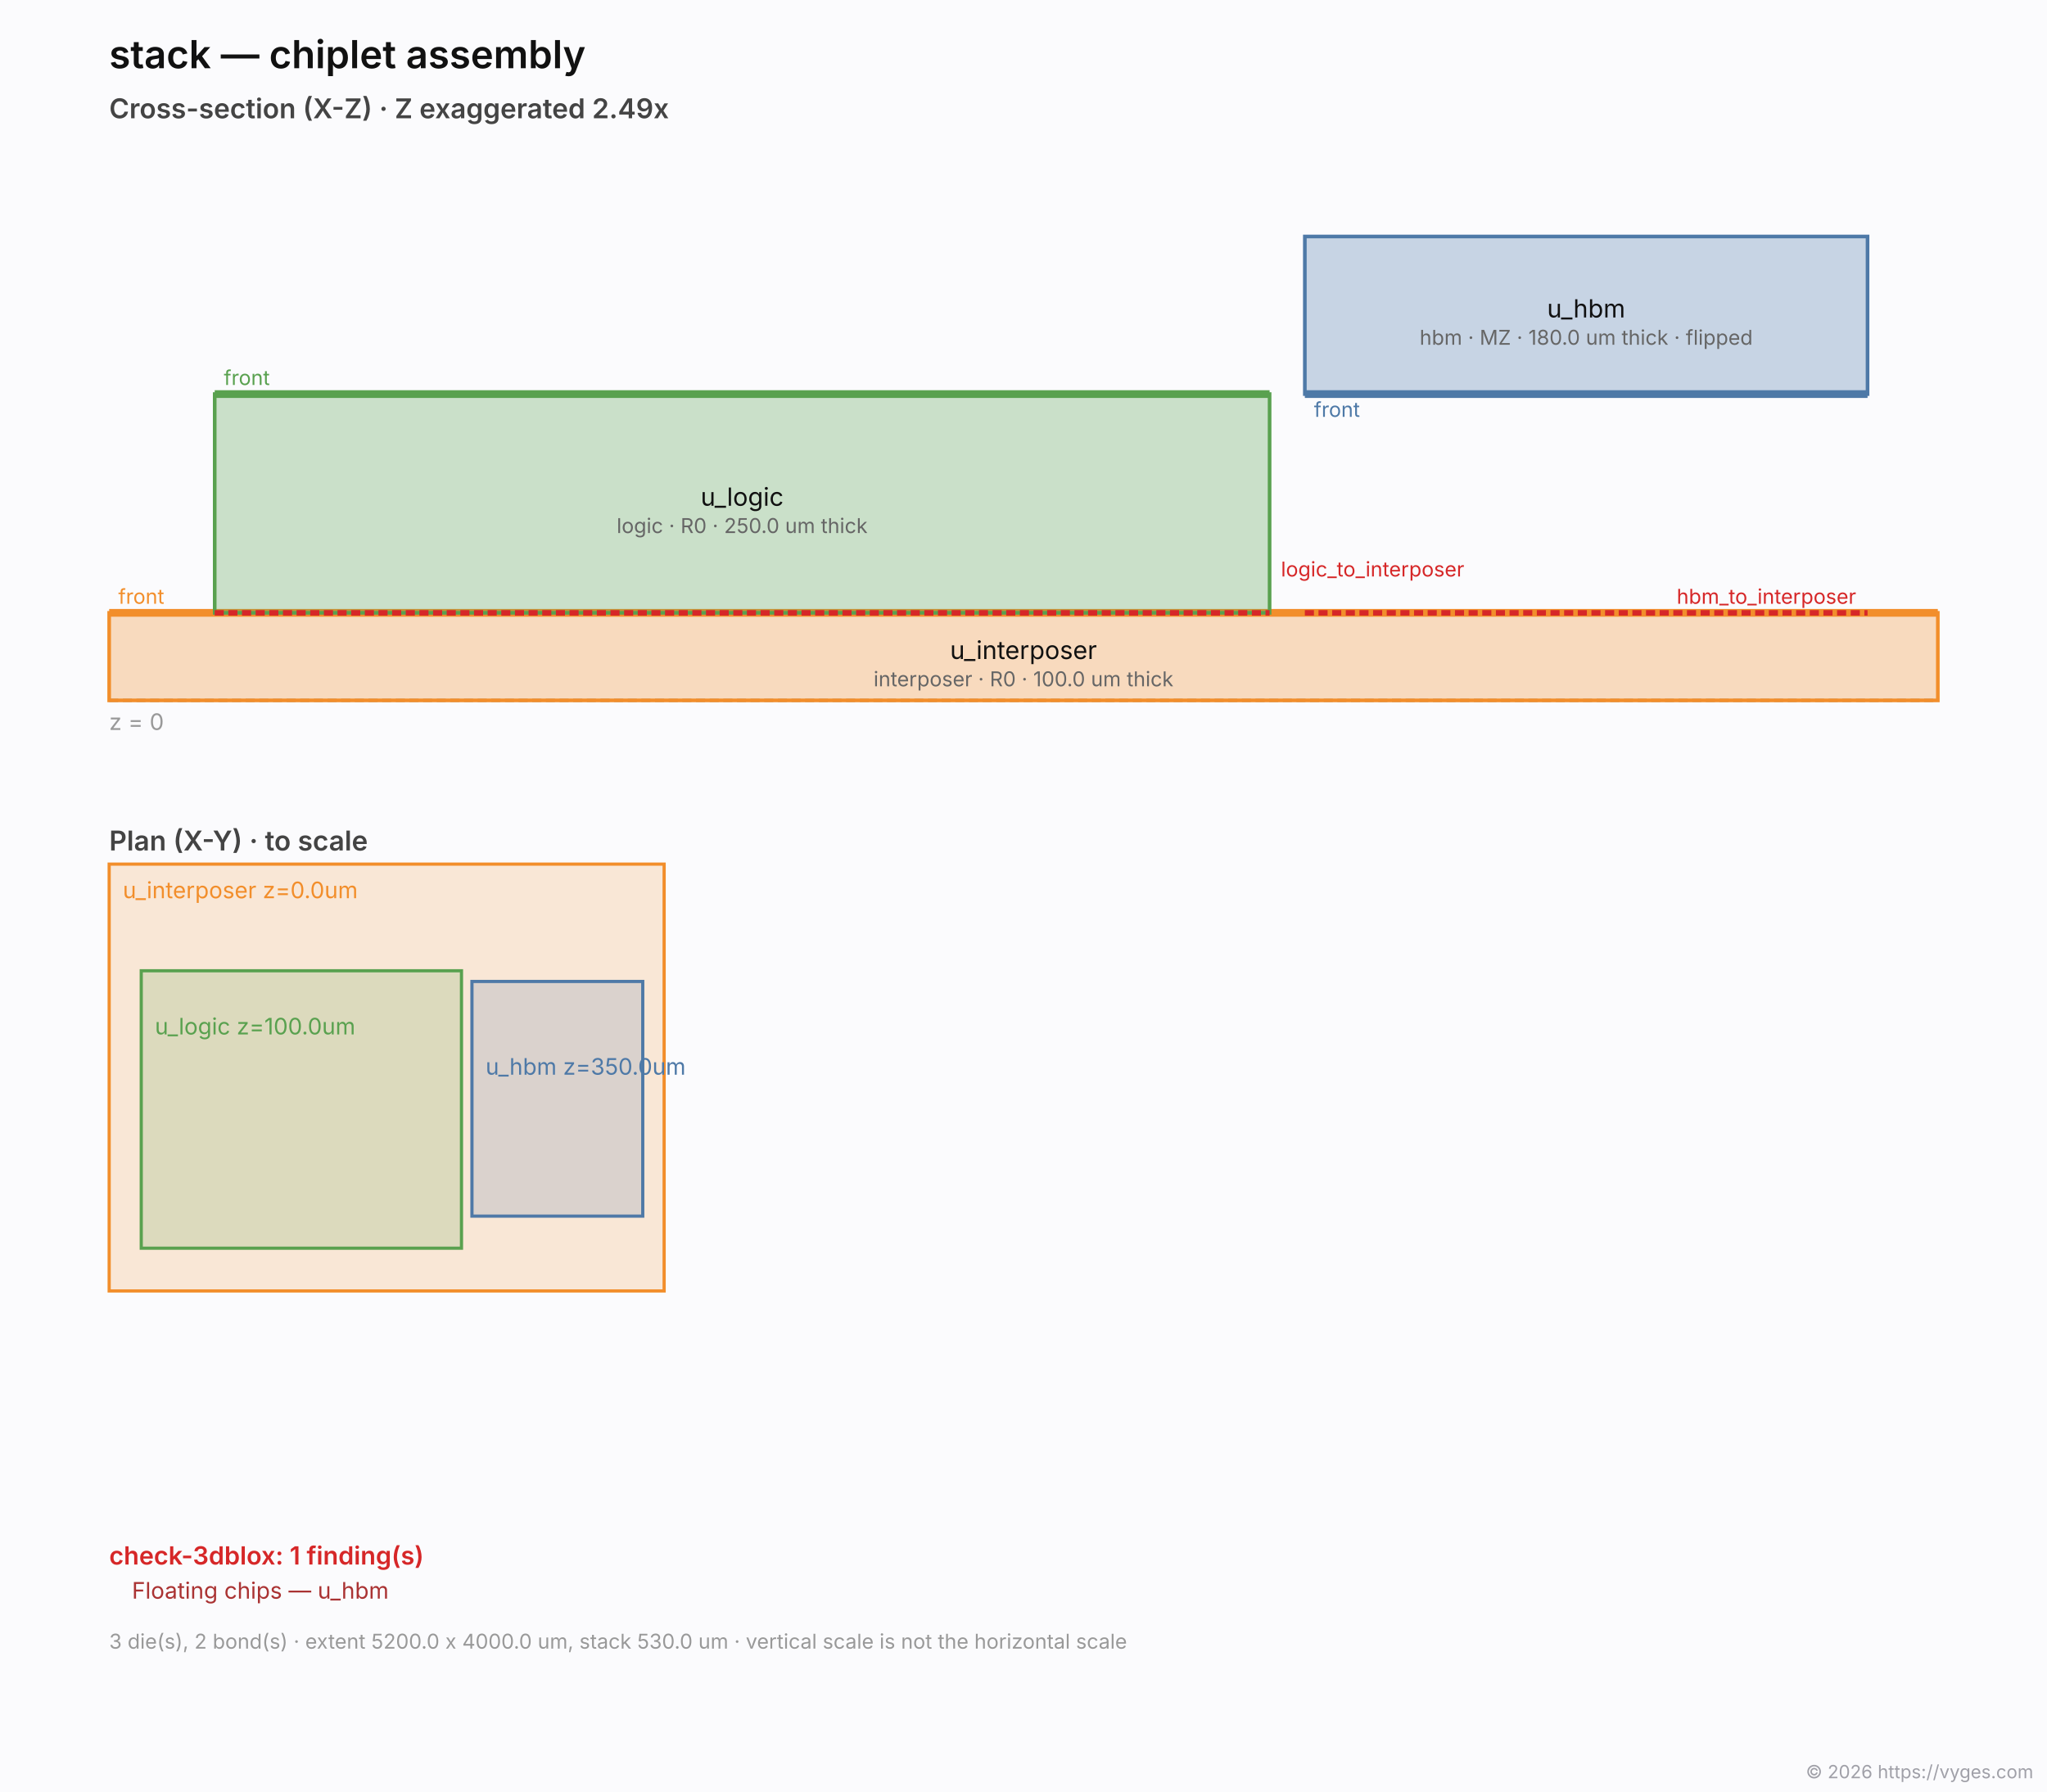
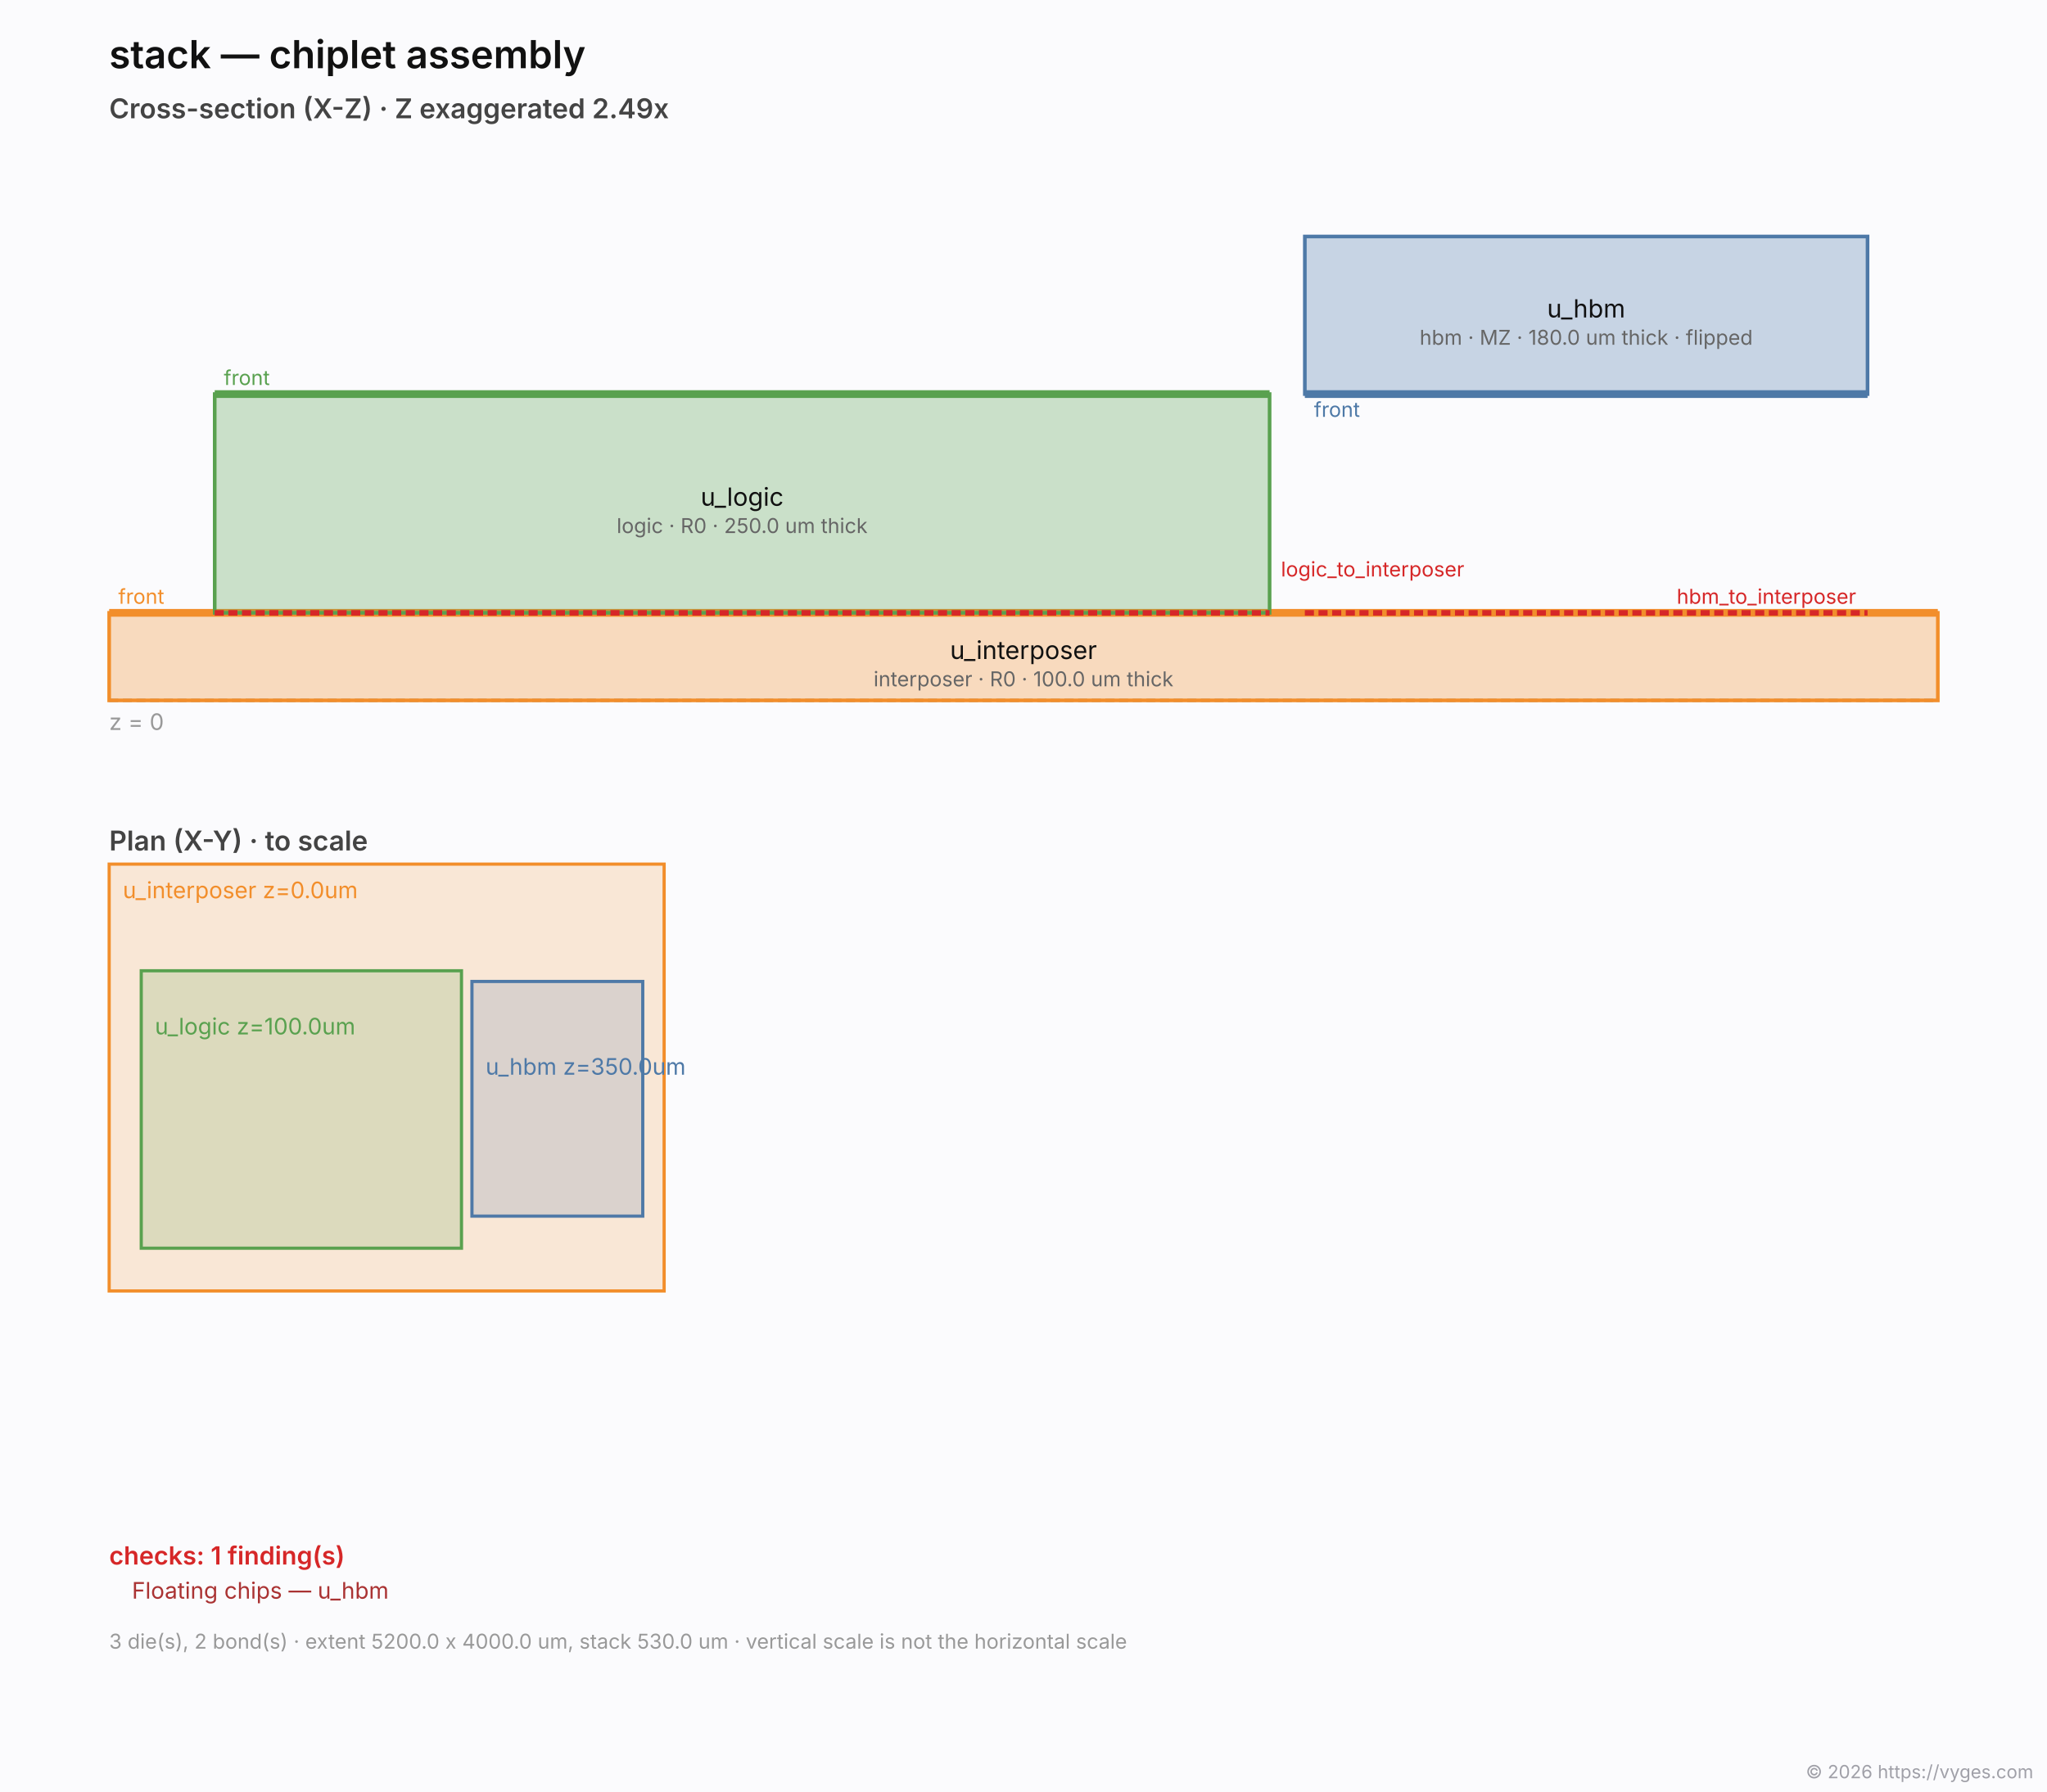
<svg xmlns="http://www.w3.org/2000/svg" width="900" height="788" viewBox="0 0 900 788" font-family="ui-sans-serif,system-ui,-apple-system,sans-serif">
  <rect width="100%" height="100%" fill="#fbfbfd" />
  <text x="48.0" y="30.0" font-size="17.0" fill="#111111" text-anchor="start" font-weight="600">stack — chiplet assembly</text>
  <text x="48.0" y="52.0" font-size="12.0" fill="#444444" text-anchor="start" font-weight="600">Cross-section (X-Z) · Z exaggerated 2.49x</text>
  <line x1="48.0" y1="308.0" x2="852.0" y2="308.0" stroke="#999999" stroke-width="1.5" stroke-dasharray="4 2" />
  <text x="48.0" y="321.0" font-size="10.0" fill="#999999" text-anchor="start">z = 0</text>
  <rect x="48.0" y="269.5" width="804.0" height="38.5" fill="#f28e2b" fill-opacity="0.30" stroke="#f28e2b" stroke-width="1.6" />
  <line x1="48.0" y1="269.5" x2="852.0" y2="269.5" stroke="#f28e2b" stroke-width="3.4" />
  <text x="52.0" y="265.5" font-size="9.0" fill="#f28e2b" text-anchor="start">front</text>
  <text x="450.0" y="289.8" font-size="11.0" fill="#111111" text-anchor="middle">u_interposer</text>
  <text x="450.0" y="301.8" font-size="9.0" fill="#666666" text-anchor="middle">interposer · R0 · 100.0 um thick</text>
  <rect x="94.4" y="173.3" width="463.8" height="96.2" fill="#59a14f" fill-opacity="0.30" stroke="#59a14f" stroke-width="1.6" />
  <line x1="94.4" y1="173.3" x2="558.2" y2="173.3" stroke="#59a14f" stroke-width="3.4" />
  <text x="98.4" y="169.3" font-size="9.0" fill="#59a14f" text-anchor="start">front</text>
  <text x="326.3" y="222.4" font-size="11.0" fill="#111111" text-anchor="middle">u_logic</text>
  <text x="326.3" y="234.4" font-size="9.0" fill="#666666" text-anchor="middle">logic · R0 · 250.0 um thick</text>
  <rect x="573.7" y="104.0" width="247.4" height="69.3" fill="#4e79a7" fill-opacity="0.30" stroke="#4e79a7" stroke-width="1.6" />
  <line x1="573.7" y1="173.3" x2="821.1" y2="173.3" stroke="#4e79a7" stroke-width="3.4" />
  <text x="577.7" y="183.3" font-size="9.0" fill="#4e79a7" text-anchor="start">front</text>
  <text x="697.4" y="139.6" font-size="11.0" fill="#111111" text-anchor="middle">u_hbm</text>
  <text x="697.4" y="151.6" font-size="9.0" fill="#666666" text-anchor="middle">hbm · MZ · 180.0 um thick · flipped</text>
  <line x1="573.7" y1="269.5" x2="821.1" y2="269.5" stroke="#d62728" stroke-width="2.4" stroke-dasharray="4 2" />
  <text x="816.1" y="265.5" font-size="9.0" fill="#d62728" text-anchor="end">hbm_to_interposer</text>
  <line x1="94.4" y1="269.5" x2="558.2" y2="269.5" stroke="#d62728" stroke-width="2.4" stroke-dasharray="4 2" />
  <text x="563.2" y="253.5" font-size="9.0" fill="#d62728" text-anchor="start">logic_to_interposer</text>
  <text x="48.0" y="374.0" font-size="12.0" fill="#444444" text-anchor="start" font-weight="600">Plan (X-Y) · to scale</text>
  <rect x="48.0" y="380.0" width="244.0" height="187.7" fill="#f28e2b" fill-opacity="0.18" stroke="#f28e2b" stroke-width="1.4" />
  <text x="54.0" y="395.0" font-size="10.0" fill="#f28e2b" text-anchor="start">u_interposer  z=0.0um</text>
  <rect x="62.1" y="426.9" width="140.8" height="122.0" fill="#59a14f" fill-opacity="0.18" stroke="#59a14f" stroke-width="1.4" />
  <text x="68.1" y="454.9" font-size="10.0" fill="#59a14f" text-anchor="start">u_logic  z=100.0um</text>
  <rect x="207.5" y="431.6" width="75.1" height="103.2" fill="#4e79a7" fill-opacity="0.18" stroke="#4e79a7" stroke-width="1.4" />
  <text x="213.5" y="472.6" font-size="10.0" fill="#4e79a7" text-anchor="start">u_hbm  z=350.0um</text>
-   <text x="48.0" y="688.0" font-size="11.0" fill="#d62728" text-anchor="start" font-weight="600">check-3dblox: 1 finding(s)</text>
+   <text x="48.0" y="688.0" font-size="11.0" fill="#d62728" text-anchor="start" font-weight="600">checks: 1 finding(s)</text>
  <text x="58.0" y="703.0" font-size="10.0" fill="#aa3333" text-anchor="start">Floating chips — u_hbm</text>
  <text x="48.0" y="725.0" font-size="9.0" fill="#999999" text-anchor="start">3 die(s), 2 bond(s) · extent 5200.0 x 4000.0 um, stack 530.0 um · vertical scale is not the horizontal scale</text>
  <text x="894.0" y="782.0" font-size="8.0" fill="#a0a0a8" text-anchor="end">© 2026 https://vyges.com</text>
</svg>
